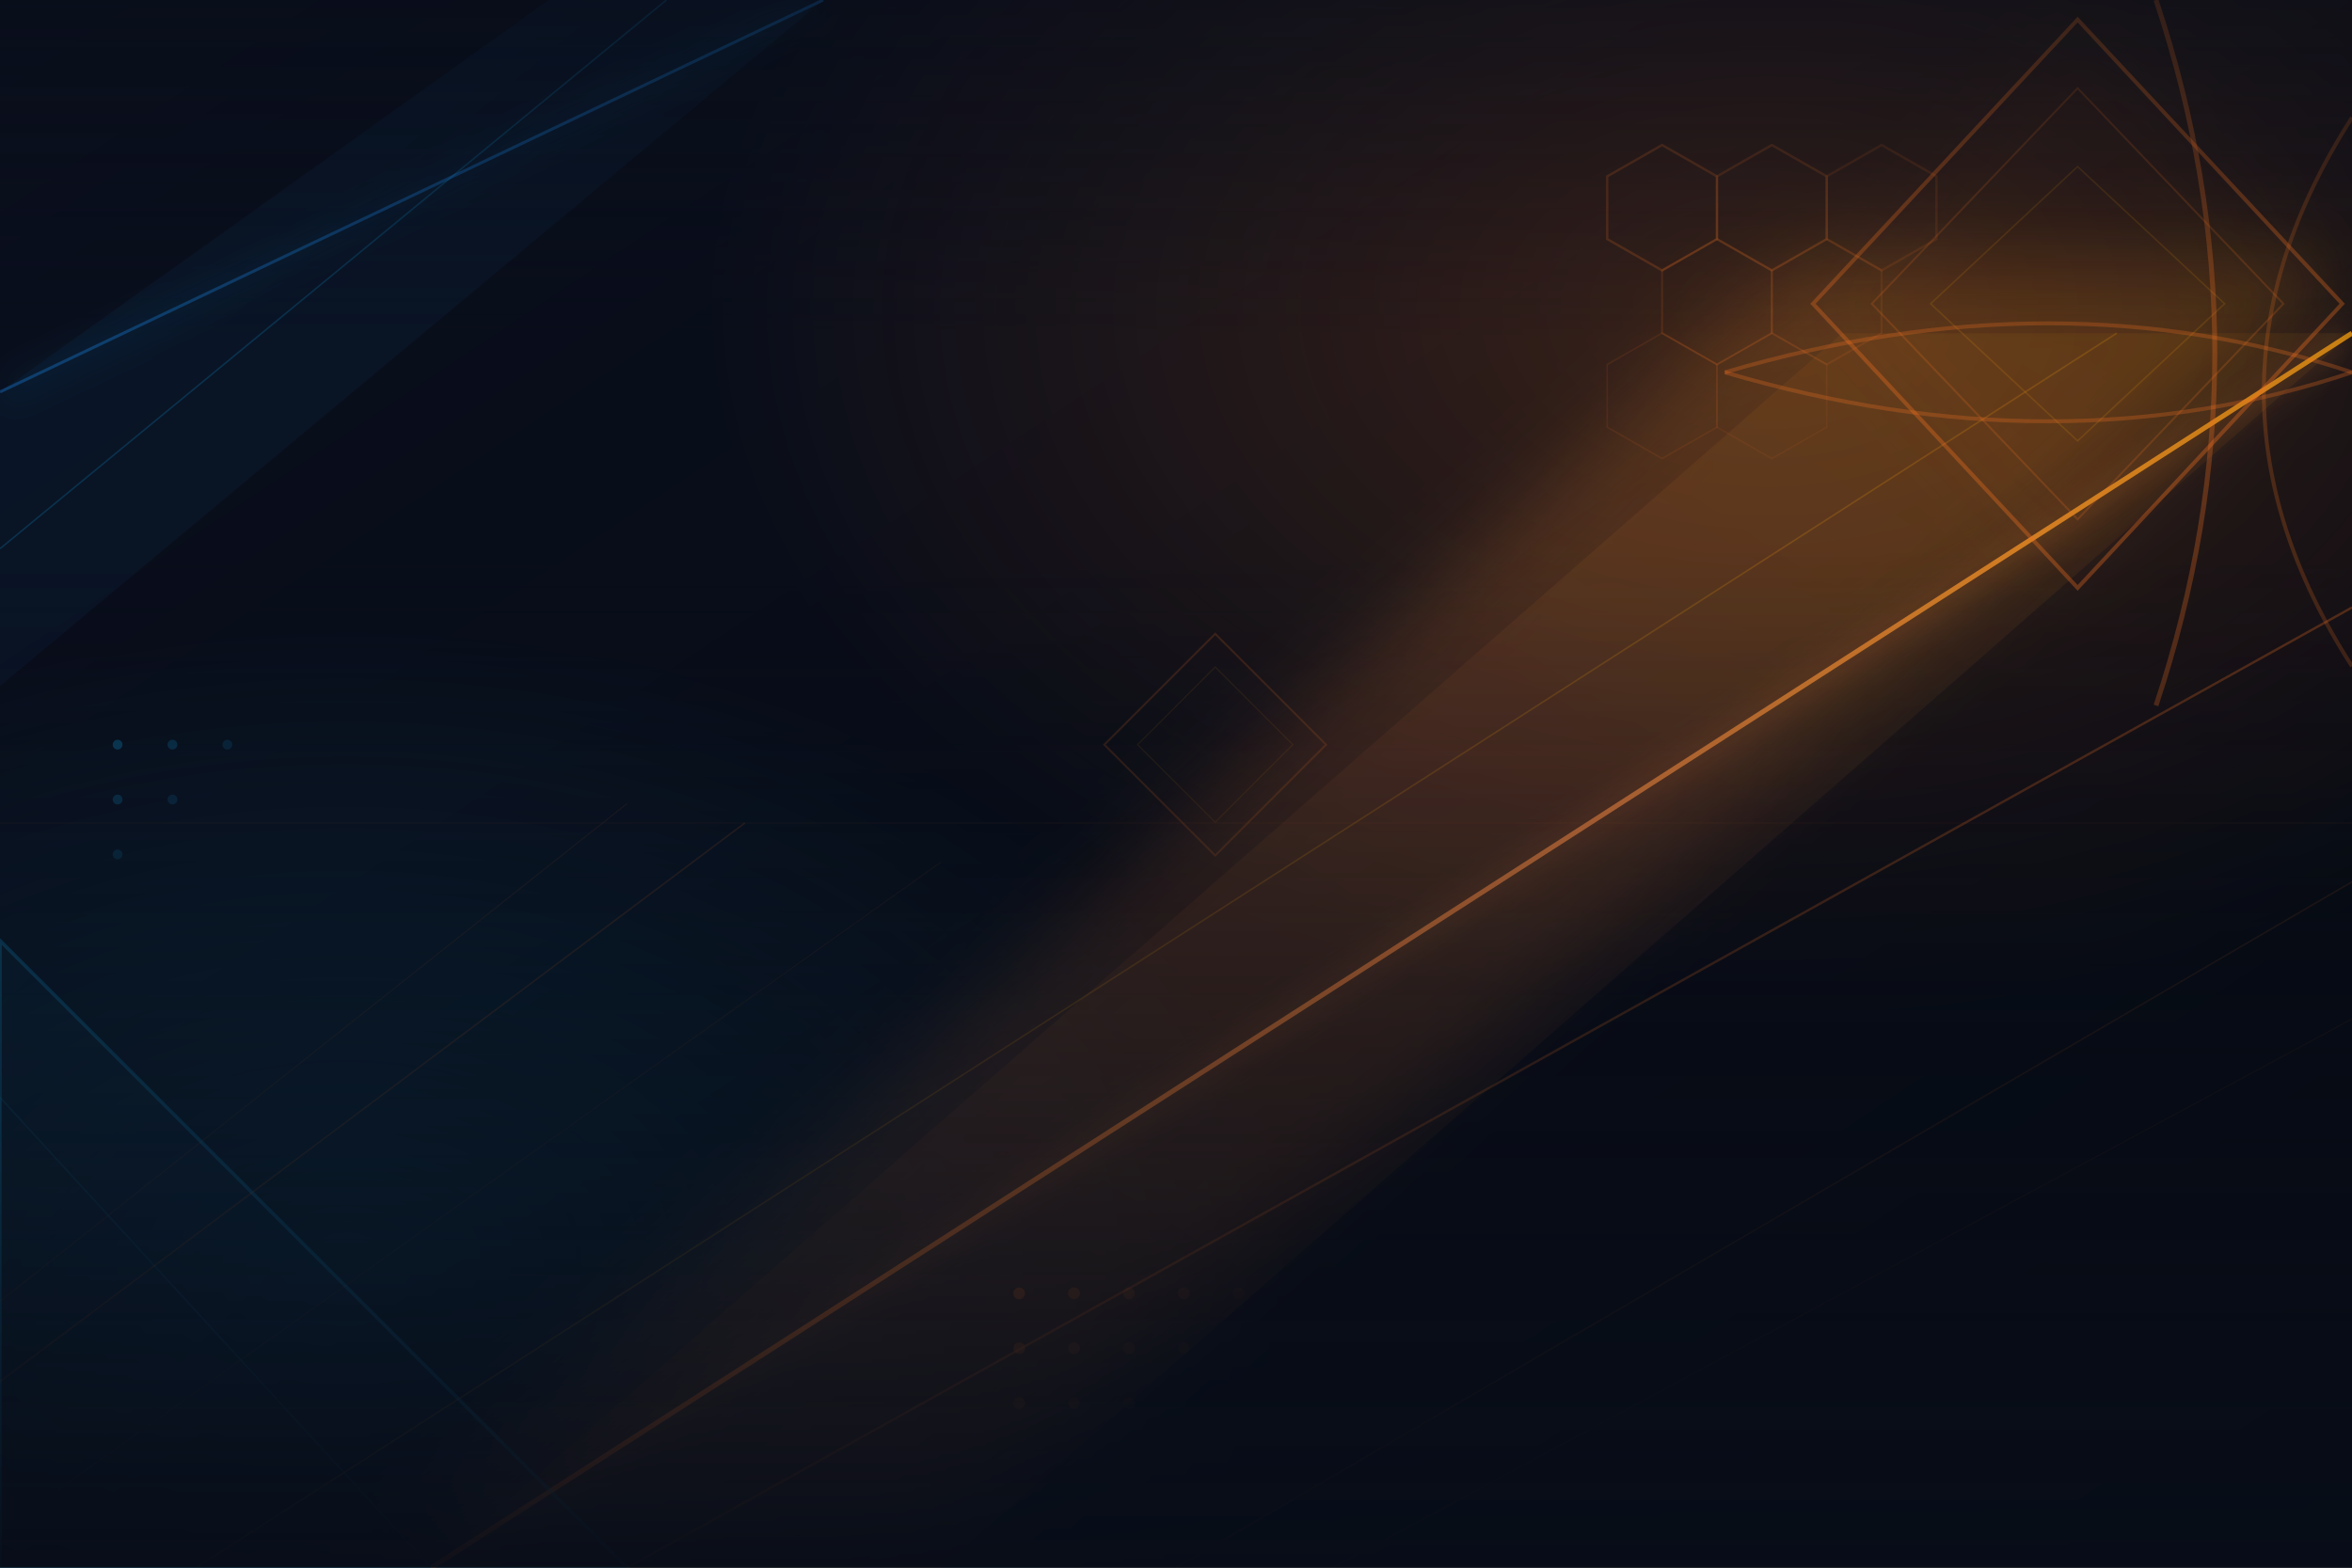
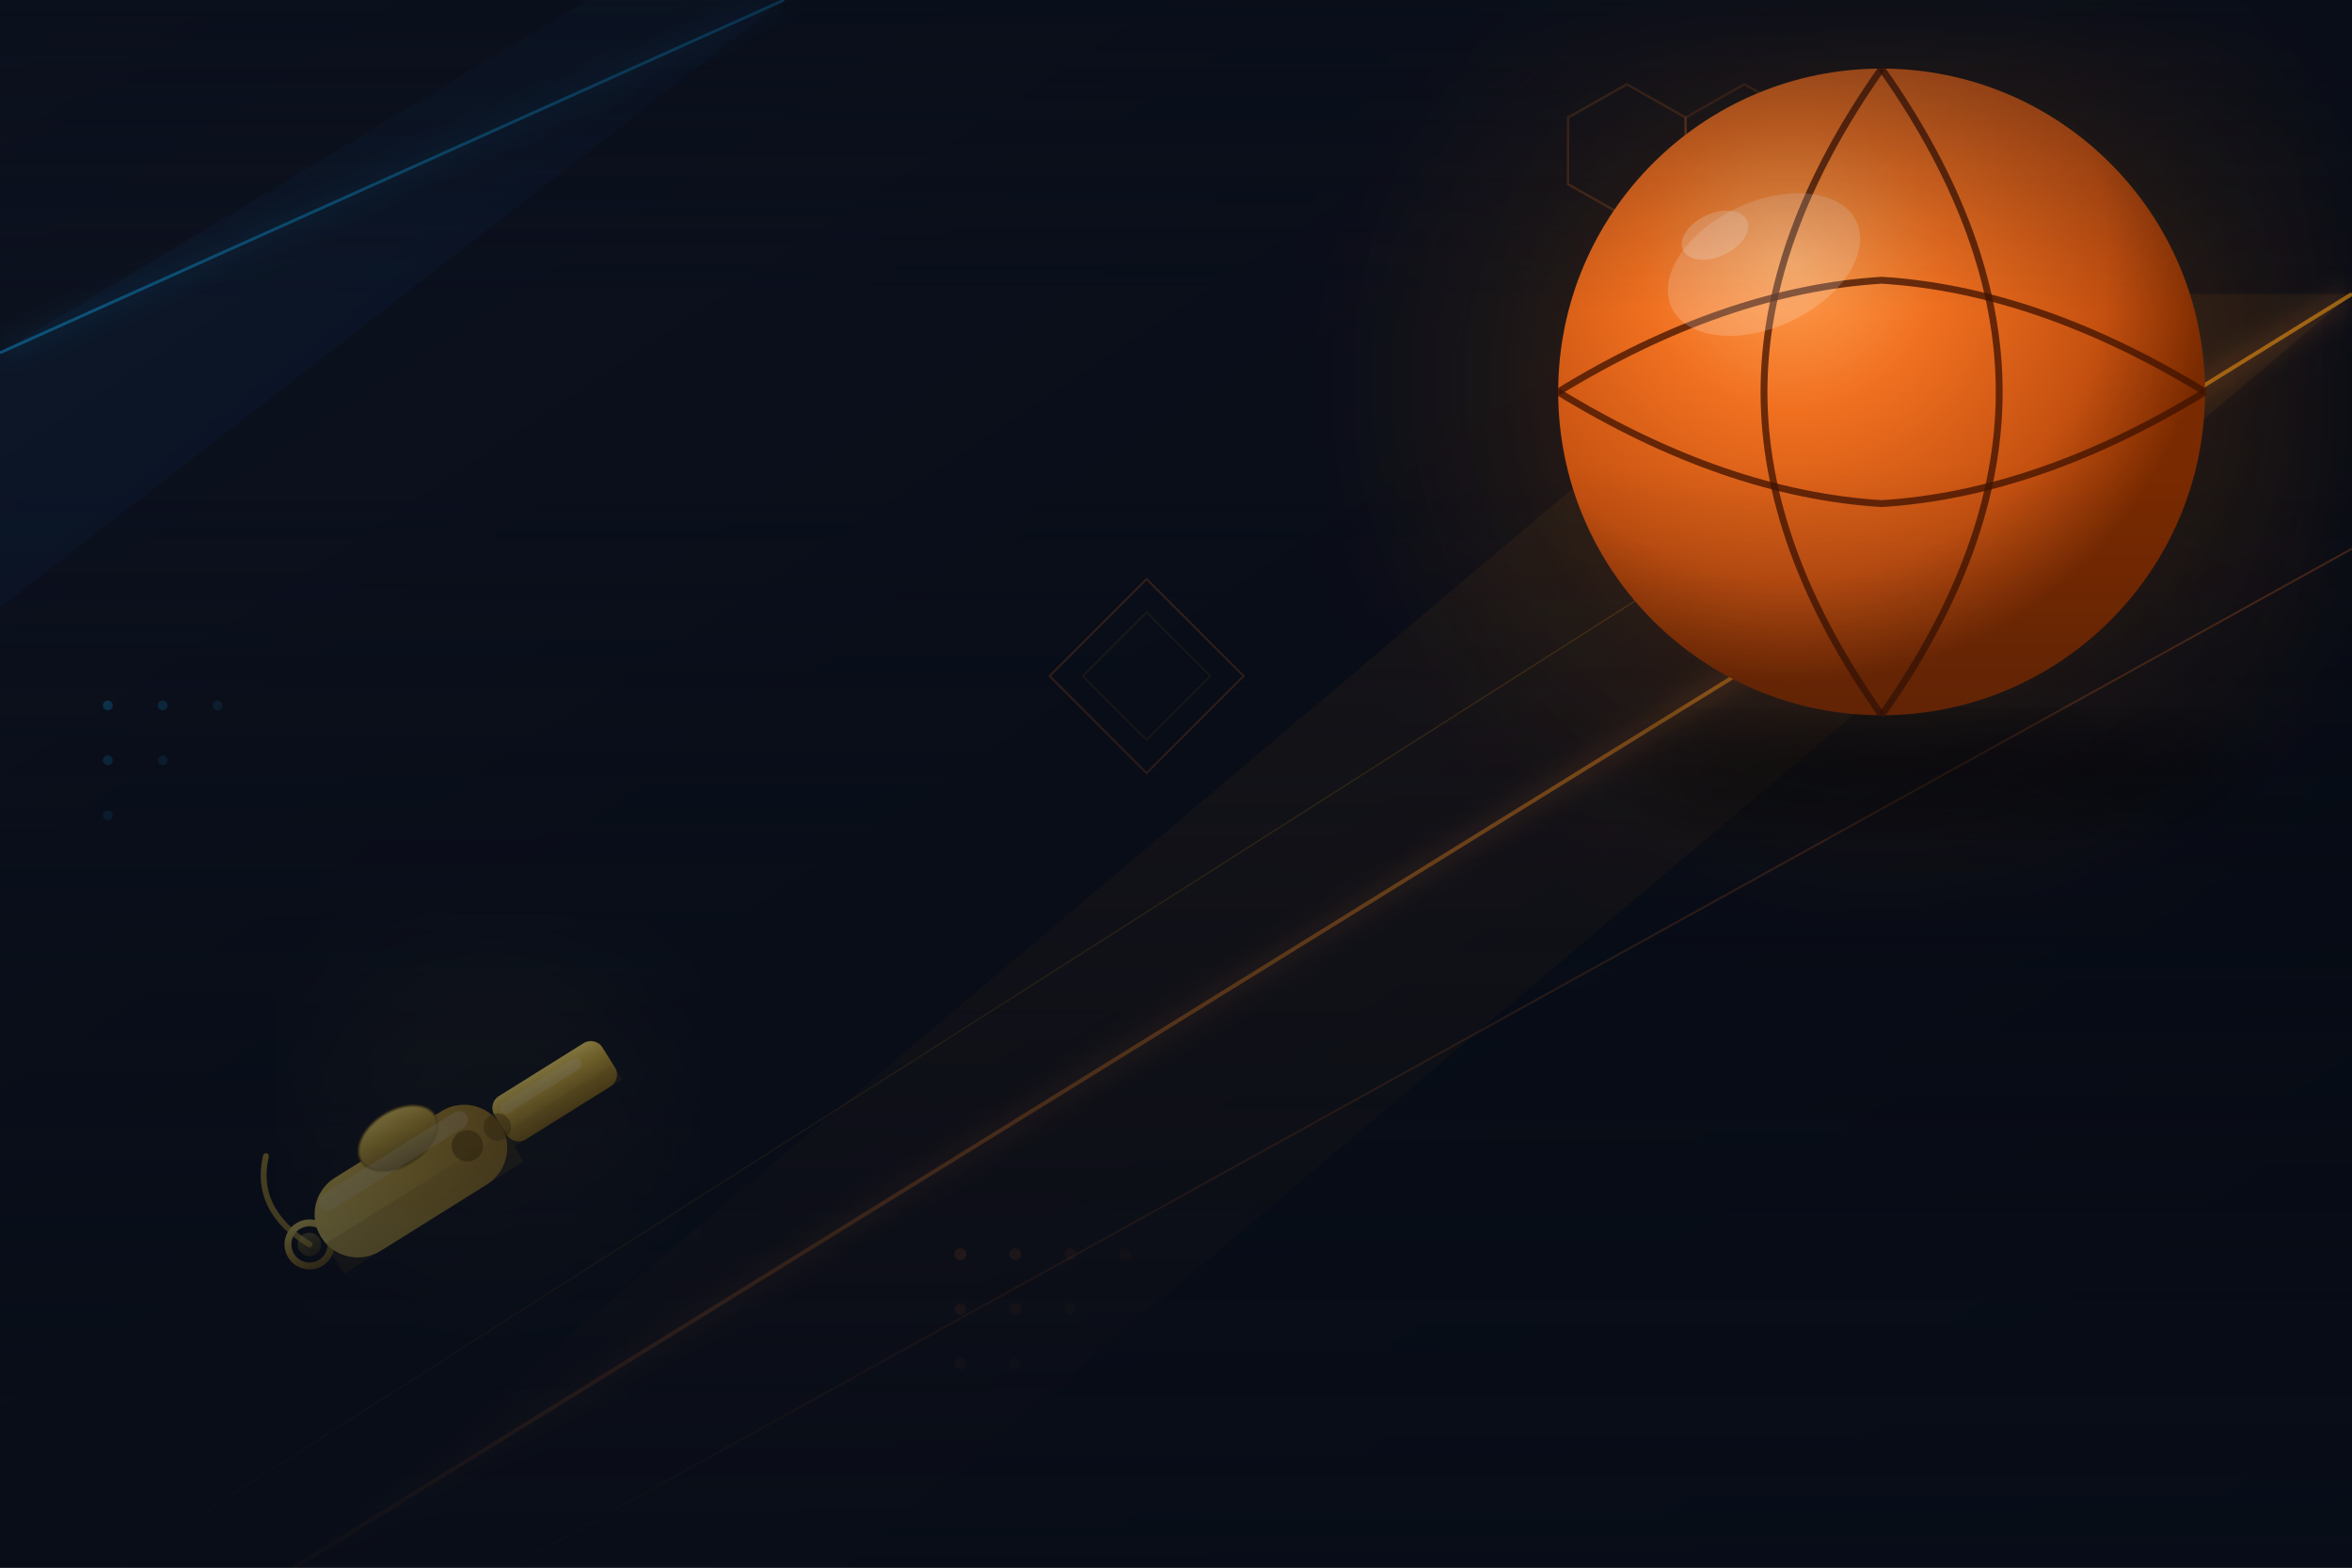
<svg xmlns="http://www.w3.org/2000/svg" viewBox="0 0 1200 800" preserveAspectRatio="xMidYMid slice">
  <defs>
    <linearGradient id="bgMain" x1="0" y1="0" x2="1" y2="1">
-       <stop offset="0%" stop-color="#0A0F1E" />
+       <stop offset="0%" stop-color="#0D1220" />
      <stop offset="100%" stop-color="#04080F" />
    </linearGradient>
-     <linearGradient id="slashOrange" x1="0" y1="1" x2="1" y2="0">
+     <radialGradient id="ballFill" cx="36%" cy="30%" r="65%">
+       <stop offset="0%" stop-color="#FFA050" />
+       <stop offset="35%" stop-color="#F07020" />
+       <stop offset="75%" stop-color="#C45010" />
+       <stop offset="100%" stop-color="#7A2A00" />
+     </radialGradient>
+     <radialGradient id="ballShadow" cx="50%" cy="50%" r="50%">
+       <stop offset="0%" stop-color="#000" stop-opacity="0.5" />
+       <stop offset="100%" stop-color="#000" stop-opacity="0" />
+     </radialGradient>
+     <radialGradient id="ballHalo" cx="50%" cy="50%" r="50%">
+       <stop offset="0%" stop-color="#F07020" stop-opacity="0.35" />
+       <stop offset="60%" stop-color="#F07020" stop-opacity="0.1" />
+       <stop offset="100%" stop-color="#F07020" stop-opacity="0" />
+     </radialGradient>
+     <linearGradient id="whistleGold" x1="0" y1="0" x2="0" y2="1">
+       <stop offset="0%" stop-color="#FFE066" />
+       <stop offset="40%" stop-color="#D4AF37" />
+       <stop offset="100%" stop-color="#8B6914" />
+     </linearGradient>
+     <linearGradient id="whistleGoldH" x1="0" y1="0" x2="1" y2="0">
+       <stop offset="0%" stop-color="#FFE066" />
+       <stop offset="50%" stop-color="#D4AF37" />
+       <stop offset="100%" stop-color="#A07820" />
+     </linearGradient>
+     <linearGradient id="slashGrad" x1="0" y1="1" x2="1" y2="0">
      <stop offset="0%" stop-color="#F07020" />
-       <stop offset="60%" stop-color="#FF8C42" />
      <stop offset="100%" stop-color="#F59E0B" />
    </linearGradient>
-     <linearGradient id="slashBlue" x1="0" y1="0" x2="1" y2="1">
+     <linearGradient id="blueAccent" x1="0" y1="0" x2="1" y2="1">
      <stop offset="0%" stop-color="#0EA5E9" />
      <stop offset="100%" stop-color="#1E40AF" />
    </linearGradient>
-     <radialGradient id="glowOrange" cx="75%" cy="20%" r="45%">
-       <stop offset="0%" stop-color="#F07020" stop-opacity="0.22" />
-       <stop offset="100%" stop-color="#F07020" stop-opacity="0" />
-     </radialGradient>
-     <radialGradient id="glowBlue" cx="15%" cy="80%" r="40%">
-       <stop offset="0%" stop-color="#0EA5E9" stop-opacity="0.18" />
-       <stop offset="100%" stop-color="#0EA5E9" stop-opacity="0" />
-     </radialGradient>
    <linearGradient id="fadeBottom" x1="0" y1="0" x2="0" y2="1">
-       <stop offset="35%" stop-color="#080D18" stop-opacity="0" />
+       <stop offset="30%" stop-color="#080D18" stop-opacity="0" />
      <stop offset="100%" stop-color="#080D18" stop-opacity="0.97" />
    </linearGradient>
    <linearGradient id="fadeTop" x1="0" y1="0" x2="0" y2="1">
-       <stop offset="0%" stop-color="#080D18" stop-opacity="0.5" />
-       <stop offset="22%" stop-color="#080D18" stop-opacity="0" />
+       <stop offset="0%" stop-color="#080D18" stop-opacity="0.45" />
+       <stop offset="20%" stop-color="#080D18" stop-opacity="0" />
    </linearGradient>
-     <filter id="blur8">
-       <feGaussianBlur stdDeviation="8" />
+     <filter id="blur6">
+       <feGaussianBlur stdDeviation="6" />
    </filter>
-     <filter id="blur20">
-       <feGaussianBlur stdDeviation="20" />
+     <filter id="blur16">
+       <feGaussianBlur stdDeviation="16" />
+     </filter>
+     <filter id="blur30">
+       <feGaussianBlur stdDeviation="30" />
    </filter>
  </defs>
  <rect width="1200" height="800" fill="url(#bgMain)" />
-   <rect width="1200" height="800" fill="url(#glowOrange)" />
-   <rect width="1200" height="800" fill="url(#glowBlue)" />
-   <polygon points="180,800 460,800 1200,130 920,130" fill="url(#slashOrange)" opacity="0.18" filter="url(#blur20)" />
-   <polygon points="220,800 480,800 1200,170 940,170" fill="url(#slashOrange)" opacity="0.07" />
-   <line x1="220" y1="800" x2="1200" y2="170" stroke="url(#slashOrange)" stroke-width="2.5" opacity="0.75" />
-   <line x1="220" y1="800" x2="1200" y2="170" stroke="#FF8C42" stroke-width="8" opacity="0.2" filter="url(#blur8)" />
-   <line x1="320" y1="800" x2="1200" y2="310" stroke="#F07020" stroke-width="1.2" opacity="0.3" />
-   <line x1="100" y1="800" x2="1080" y2="170" stroke="#F59E0B" stroke-width="0.8" opacity="0.2" />
-   <polygon points="0,200 280,0 420,0 0,350" fill="url(#slashBlue)" opacity="0.06" />
-   <line x1="0" y1="200" x2="420" y2="0" stroke="url(#slashBlue)" stroke-width="1.5" opacity="0.4" />
-   <line x1="0" y1="200" x2="420" y2="0" stroke="#0EA5E9" stroke-width="6" opacity="0.12" filter="url(#blur8)" />
-   <line x1="0" y1="280" x2="340" y2="0" stroke="#0EA5E9" stroke-width="0.8" opacity="0.2" />
-   <polygon points="1060,10 1195,155 1060,300 925,155" fill="none" stroke="#F07020" stroke-width="2" opacity="0.35" />
-   <polygon points="1060,10 1195,155 1060,300 925,155" fill="#F07020" opacity="0.04" filter="url(#blur20)" />
-   <polygon points="1060,45 1165,155 1060,265 955,155" fill="none" stroke="#F07020" stroke-width="1" opacity="0.2" />
-   <polygon points="1060,85 1135,155 1060,225 985,155" fill="none" stroke="#F59E0B" stroke-width="0.8" opacity="0.15" />
-   <polygon points="0,480 320,800 0,800" fill="none" stroke="#0EA5E9" stroke-width="1.8" opacity="0.3" />
-   <polygon points="0,480 320,800 0,800" fill="url(#slashBlue)" opacity="0.05" />
-   <polygon points="0,560 220,800 0,800" fill="none" stroke="#0EA5E9" stroke-width="0.8" opacity="0.15" />
-   <polygon points="820,90 848,74 876,90 876,122 848,138 820,122" fill="none" stroke="#F07020" stroke-width="1.2" opacity="0.22" />
-   <polygon points="876,90 904,74 932,90 932,122 904,138 876,122" fill="none" stroke="#F07020" stroke-width="1.2" opacity="0.18" />
-   <polygon points="932,90 960,74 988,90 988,122 960,138 932,122" fill="none" stroke="#F07020" stroke-width="1.2" opacity="0.14" />
-   <polygon points="848,138 876,122 904,138 904,170 876,186 848,170" fill="none" stroke="#F07020" stroke-width="1" opacity="0.15" />
-   <polygon points="904,138 932,122 960,138 960,170 932,186 904,170" fill="none" stroke="#F07020" stroke-width="1" opacity="0.12" />
-   <polygon points="820,186 848,170 876,186 876,218 848,234 820,218" fill="none" stroke="#F07020" stroke-width="0.8" opacity="0.1" />
-   <polygon points="876,186 904,170 932,186 932,218 904,234 876,218" fill="none" stroke="#F07020" stroke-width="0.8" opacity="0.08" />
-   <line x1="-20" y1="720" x2="380" y2="420" stroke="#F07020" stroke-width="0.8" opacity="0.15" />
-   <line x1="-20" y1="680" x2="320" y2="410" stroke="#F07020" stroke-width="0.5" opacity="0.1" />
-   <line x1="30" y1="760" x2="480" y2="440" stroke="#F07020" stroke-width="0.5" opacity="0.08" />
-   <line x1="600" y1="800" x2="1200" y2="450" stroke="#F07020" stroke-width="0.8" opacity="0.13" />
-   <line x1="680" y1="800" x2="1200" y2="520" stroke="#F07020" stroke-width="0.5" opacity="0.09" />
-   <path d="M 1100 0 Q 1160 180 1100 360" fill="none" stroke="#F07020" stroke-width="2.5" opacity="0.3" />
-   <path d="M 1200 60 Q 1110 200 1200 340" fill="none" stroke="#F07020" stroke-width="2" opacity="0.22" />
-   <path d="M 880 190 Q 1050 140 1200 190" fill="none" stroke="#F07020" stroke-width="2" opacity="0.28" />
-   <path d="M 880 190 Q 1050 240 1200 190" fill="none" stroke="#F07020" stroke-width="2" opacity="0.28" />
-   <circle cx="520" cy="660" r="3" fill="#F07020" opacity="0.35" />
-   <circle cx="548" cy="660" r="3" fill="#F07020" opacity="0.26" />
-   <circle cx="576" cy="660" r="3" fill="#F07020" opacity="0.18" />
-   <circle cx="604" cy="660" r="3" fill="#F07020" opacity="0.12" />
-   <circle cx="632" cy="660" r="3" fill="#F07020" opacity="0.07" />
-   <circle cx="520" cy="688" r="3" fill="#F07020" opacity="0.26" />
-   <circle cx="548" cy="688" r="3" fill="#F07020" opacity="0.18" />
-   <circle cx="576" cy="688" r="3" fill="#F07020" opacity="0.12" />
-   <circle cx="604" cy="688" r="3" fill="#F07020" opacity="0.07" />
-   <circle cx="520" cy="716" r="3" fill="#F07020" opacity="0.18" />
-   <circle cx="548" cy="716" r="3" fill="#F07020" opacity="0.12" />
-   <circle cx="576" cy="716" r="3" fill="#F07020" opacity="0.07" />
-   <circle cx="60" cy="380" r="2.5" fill="#0EA5E9" opacity="0.3" />
-   <circle cx="88" cy="380" r="2.5" fill="#0EA5E9" opacity="0.22" />
-   <circle cx="116" cy="380" r="2.5" fill="#0EA5E9" opacity="0.15" />
-   <circle cx="60" cy="408" r="2.5" fill="#0EA5E9" opacity="0.22" />
-   <circle cx="88" cy="408" r="2.5" fill="#0EA5E9" opacity="0.15" />
-   <circle cx="60" cy="436" r="2.5" fill="#0EA5E9" opacity="0.15" />
-   <rect x="580" y="340" width="80" height="80" fill="none" stroke="#F07020" stroke-width="1" opacity="0.18" transform="rotate(45 620 380)" />
-   <rect x="592" y="352" width="56" height="56" fill="none" stroke="#F59E0B" stroke-width="0.6" opacity="0.1" transform="rotate(45 620 380)" />
-   <line x1="0" y1="420" x2="1200" y2="420" stroke="#F07020" stroke-width="0.5" opacity="0.07" />
+   <polygon points="150,800 430,800 1200,150 920,150" fill="url(#slashGrad)" opacity="0.06" />
+   <line x1="150" y1="800" x2="1200" y2="150" stroke="url(#slashGrad)" stroke-width="2" opacity="0.55" />
+   <line x1="150" y1="800" x2="1200" y2="150" stroke="#FF8C42" stroke-width="10" opacity="0.15" filter="url(#blur6)" />
+   <line x1="260" y1="800" x2="1200" y2="280" stroke="#F07020" stroke-width="1" opacity="0.25" />
+   <line x1="60" y1="800" x2="1080" y2="150" stroke="#F59E0B" stroke-width="0.7" opacity="0.18" />
+   <polygon points="0,180 300,0 400,0 0,310" fill="url(#blueAccent)" opacity="0.05" />
+   <line x1="0" y1="180" x2="400" y2="0" stroke="#0EA5E9" stroke-width="1.5" opacity="0.38" />
+   <line x1="0" y1="180" x2="400" y2="0" stroke="#0EA5E9" stroke-width="7" opacity="0.1" filter="url(#blur6)" />
+   <polygon points="800,60 830,43 860,60 860,94 830,111 800,94" fill="none" stroke="#F07020" stroke-width="1.2" opacity="0.22" />
+   <polygon points="860,60 890,43 920,60 920,94 890,111 860,94" fill="none" stroke="#F07020" stroke-width="1.2" opacity="0.18" />
+   <polygon points="920,60 950,43 980,60 980,94 950,111 920,94" fill="none" stroke="#F07020" stroke-width="1" opacity="0.13" />
+   <polygon points="830,111 860,94 890,111 890,145 860,162 830,145" fill="none" stroke="#F07020" stroke-width="1" opacity="0.14" />
+   <polygon points="890,111 920,94 950,111 950,145 920,162 890,145" fill="none" stroke="#F07020" stroke-width="0.8" opacity="0.1" />
+   <polygon points="800,162 830,145 860,162 860,196 830,213 800,196" fill="none" stroke="#F07020" stroke-width="0.8" opacity="0.09" />
+   <circle cx="490" cy="640" r="3" fill="#F07020" opacity="0.32" />
+   <circle cx="518" cy="640" r="3" fill="#F07020" opacity="0.24" />
+   <circle cx="546" cy="640" r="3" fill="#F07020" opacity="0.16" />
+   <circle cx="574" cy="640" r="3" fill="#F07020" opacity="0.1" />
+   <circle cx="490" cy="668" r="3" fill="#F07020" opacity="0.22" />
+   <circle cx="518" cy="668" r="3" fill="#F07020" opacity="0.15" />
+   <circle cx="546" cy="668" r="3" fill="#F07020" opacity="0.09" />
+   <circle cx="490" cy="696" r="3" fill="#F07020" opacity="0.14" />
+   <circle cx="518" cy="696" r="3" fill="#F07020" opacity="0.09" />
+   <circle cx="55" cy="360" r="2.5" fill="#0EA5E9" opacity="0.28" />
+   <circle cx="83" cy="360" r="2.5" fill="#0EA5E9" opacity="0.2" />
+   <circle cx="111" cy="360" r="2.5" fill="#0EA5E9" opacity="0.13" />
+   <circle cx="55" cy="388" r="2.5" fill="#0EA5E9" opacity="0.2" />
+   <circle cx="83" cy="388" r="2.5" fill="#0EA5E9" opacity="0.13" />
+   <circle cx="55" cy="416" r="2.5" fill="#0EA5E9" opacity="0.13" />
+   <rect x="550" y="310" width="70" height="70" fill="none" stroke="#F07020" stroke-width="1" opacity="0.2" transform="rotate(45 585 345)" />
+   <rect x="562" y="322" width="46" height="46" fill="none" stroke="#F59E0B" stroke-width="0.6" opacity="0.12" transform="rotate(45 585 345)" />
+   <circle cx="960" cy="195" r="280" fill="url(#ballHalo)" filter="url(#blur30)" />
+   <ellipse cx="990" cy="395" rx="155" ry="28" fill="#000" opacity="0.45" filter="url(#blur16)" />
+   <circle cx="960" cy="200" r="165" fill="url(#ballFill)" />
+   <path d="M 960 35 Q 1020 120 1020 200 Q 1020 280 960 365" fill="none" stroke="#3D1200" stroke-width="3.5" opacity="0.75" />
+   <path d="M 960 35 Q 900 120 900 200 Q 900 280 960 365" fill="none" stroke="#3D1200" stroke-width="3.5" opacity="0.75" />
+   <path d="M 795 200 Q 880 148 960 143 Q 1040 148 1125 200" fill="none" stroke="#3D1200" stroke-width="3.5" opacity="0.75" />
+   <path d="M 795 200 Q 880 252 960 257 Q 1040 252 1125 200" fill="none" stroke="#3D1200" stroke-width="3.5" opacity="0.75" />
+   <ellipse cx="900" cy="135" rx="52" ry="32" fill="white" opacity="0.18" transform="rotate(-25 900 135)" />
+   <ellipse cx="875" cy="120" rx="18" ry="11" fill="white" opacity="0.22" transform="rotate(-25 875 120)" />
+   <g transform="translate(230, 590) rotate(-32)">
+     <path d="M -85 0 Q -100 -30 -80 -50" fill="none" stroke="#D4AF37" stroke-width="3" stroke-linecap="round" opacity="0.8" />
+     <circle cx="-85" cy="0" r="11" fill="none" stroke="url(#whistleGold)" stroke-width="3.5" />
+     <circle cx="-85" cy="0" r="6" fill="url(#whistleGold)" opacity="0.4" />
+     <rect x="-78" y="-22" width="108" height="44" rx="22" fill="url(#whistleGoldH)" />
+     <rect x="-78" y="4" width="108" height="18" rx="0" fill="#8B6914" opacity="0.25" clip-path="inset(0 0 0 0 round 0 0 22px 22px)" />
+     <rect x="30" y="-13" width="65" height="26" rx="7" fill="url(#whistleGold)" />
+     <rect x="30" y="4" width="65" height="9" rx="0" fill="#8B6914" opacity="0.2" />
+     <ellipse cx="-18" cy="-22" rx="22" ry="14" fill="url(#whistleGold)" />
+     <ellipse cx="-18" cy="-22" rx="22" ry="14" fill="none" stroke="#8B6914" stroke-width="1.5" opacity="0.5" />
+     <ellipse cx="10" cy="0" r="7" ry="8" fill="#5C3D00" opacity="0.6" />
+     <ellipse cx="28" cy="0" r="5" ry="7" fill="#5C3D00" opacity="0.5" />
+     <rect x="-70" y="-18" width="88" height="9" rx="5" fill="white" opacity="0.22" />
+     <rect x="34" y="-9" width="48" height="6" rx="3" fill="white" opacity="0.2" />
+   </g>
+   <circle cx="250" cy="575" r="90" fill="#D4AF37" opacity="0.06" filter="url(#blur30)" />
  <rect width="1200" height="800" fill="url(#fadeTop)" />
  <rect width="1200" height="800" fill="url(#fadeBottom)" />
</svg>
